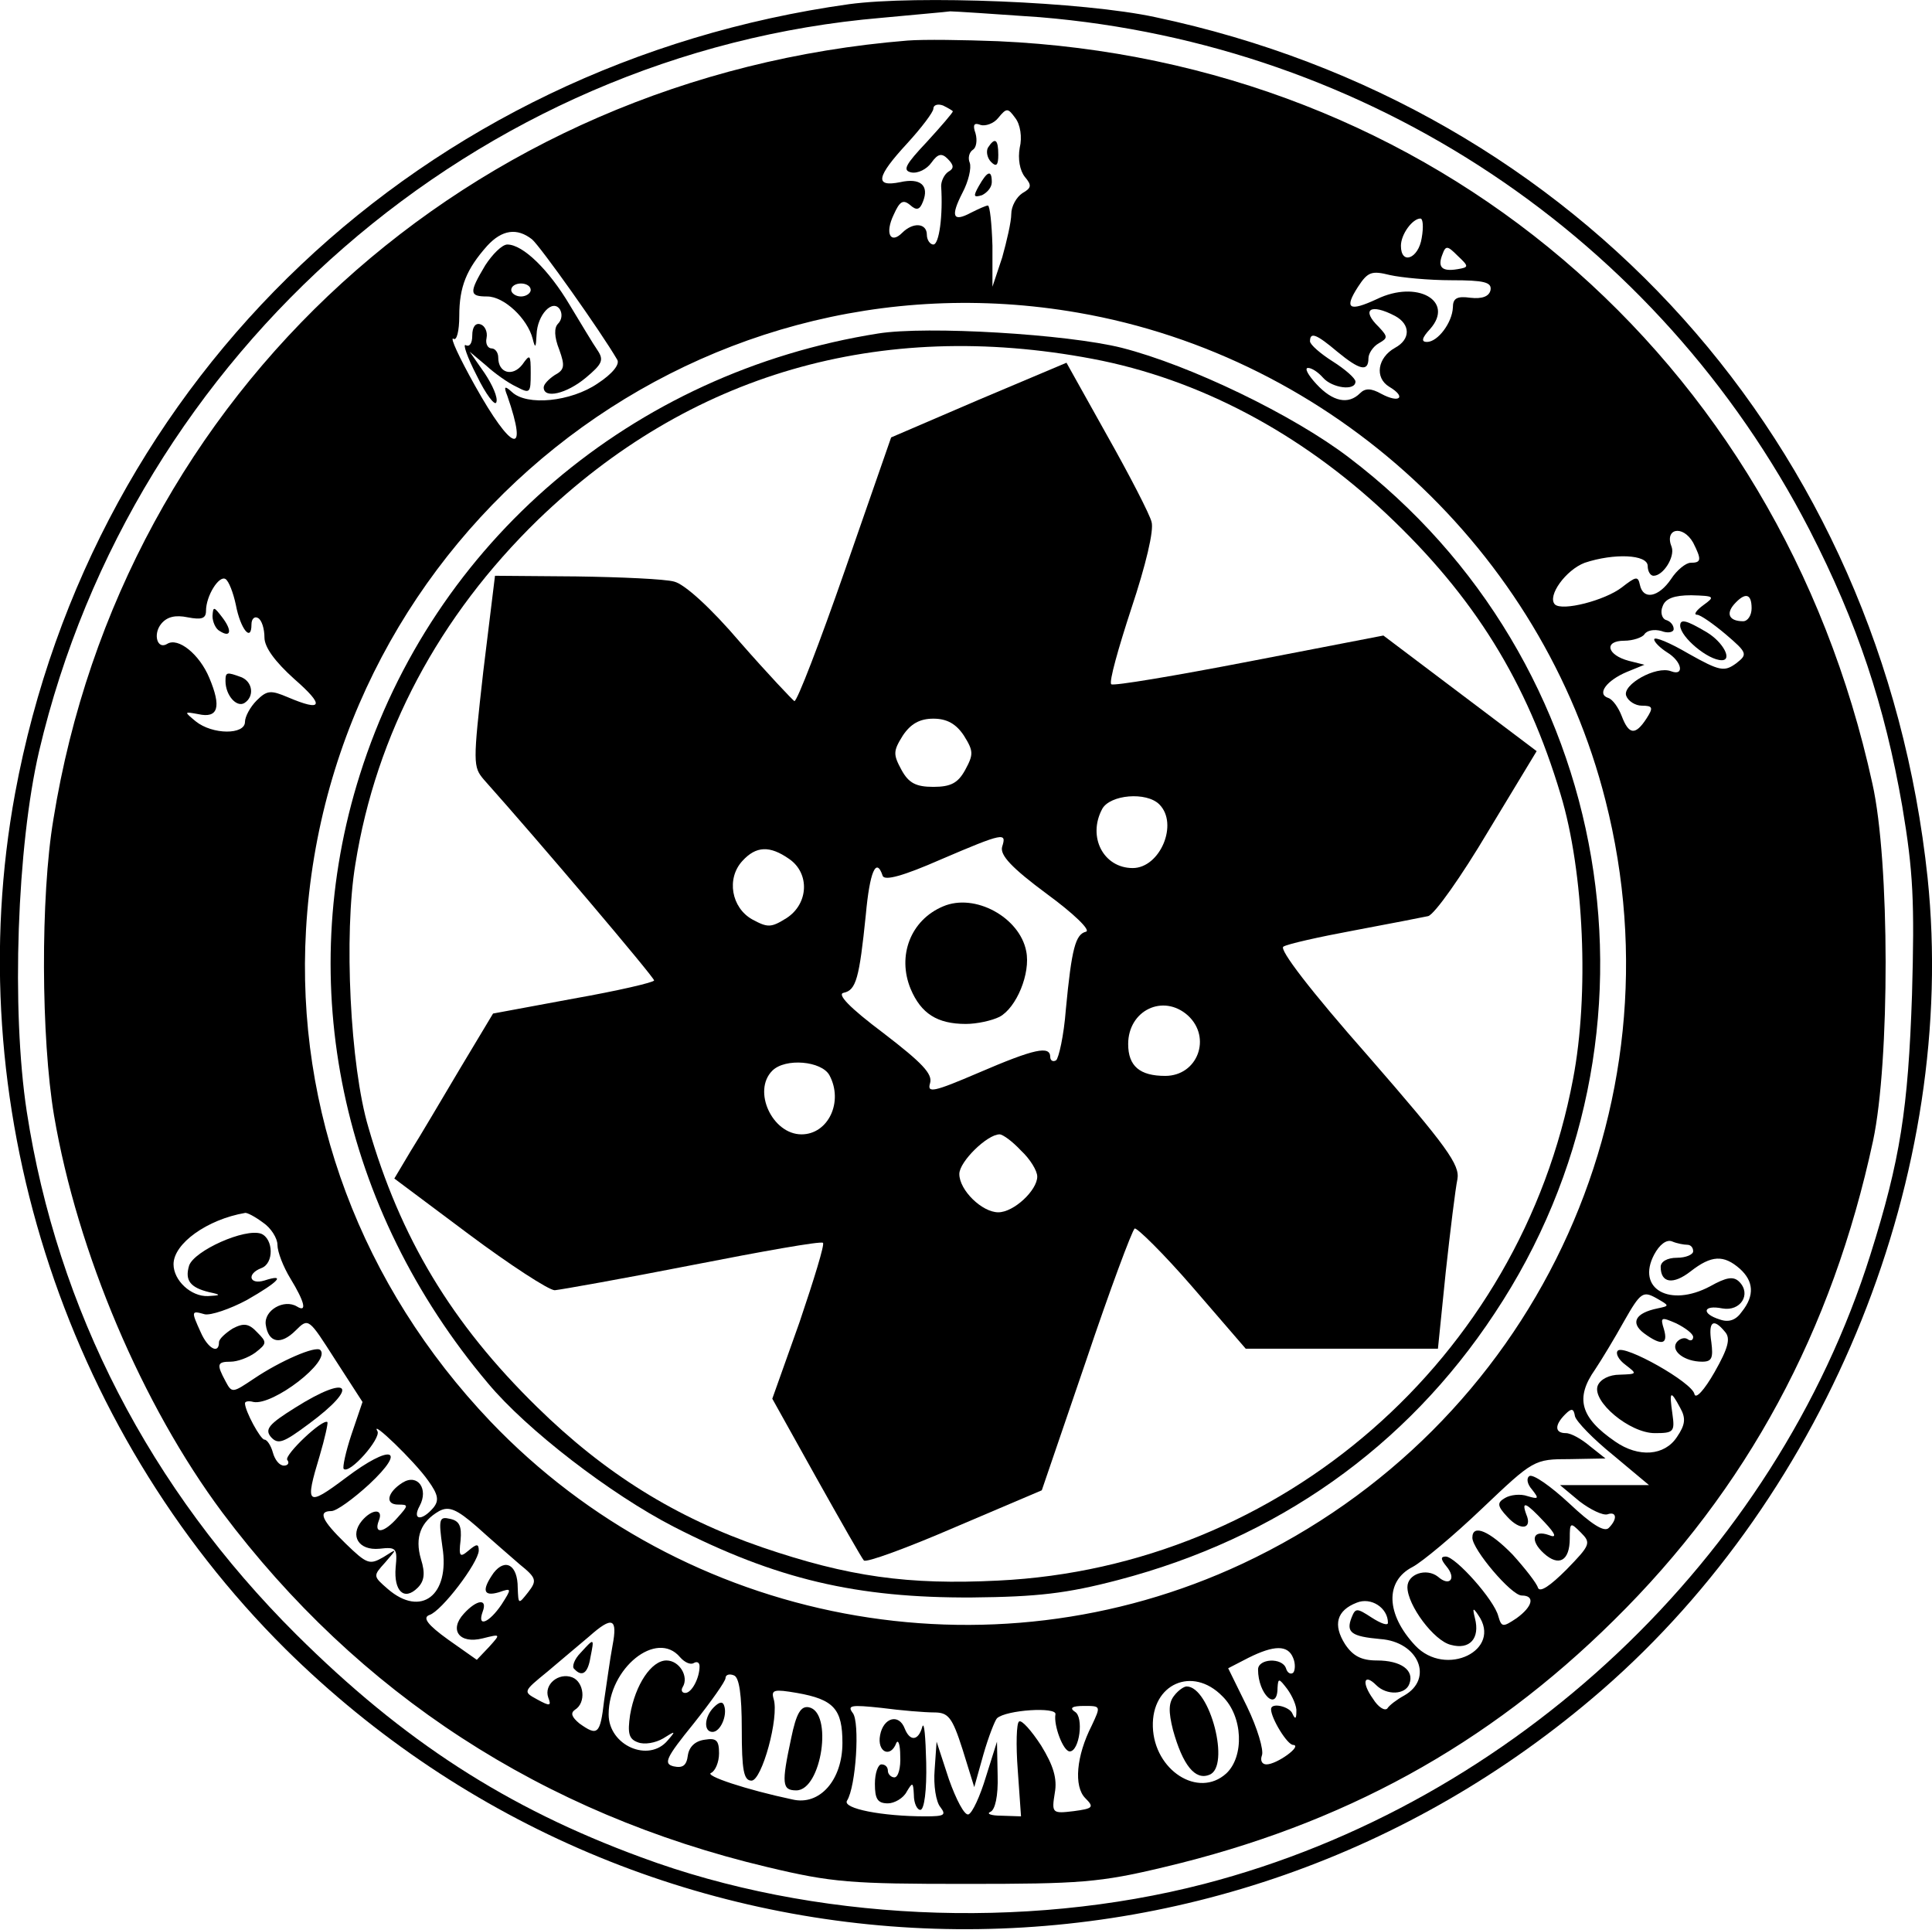
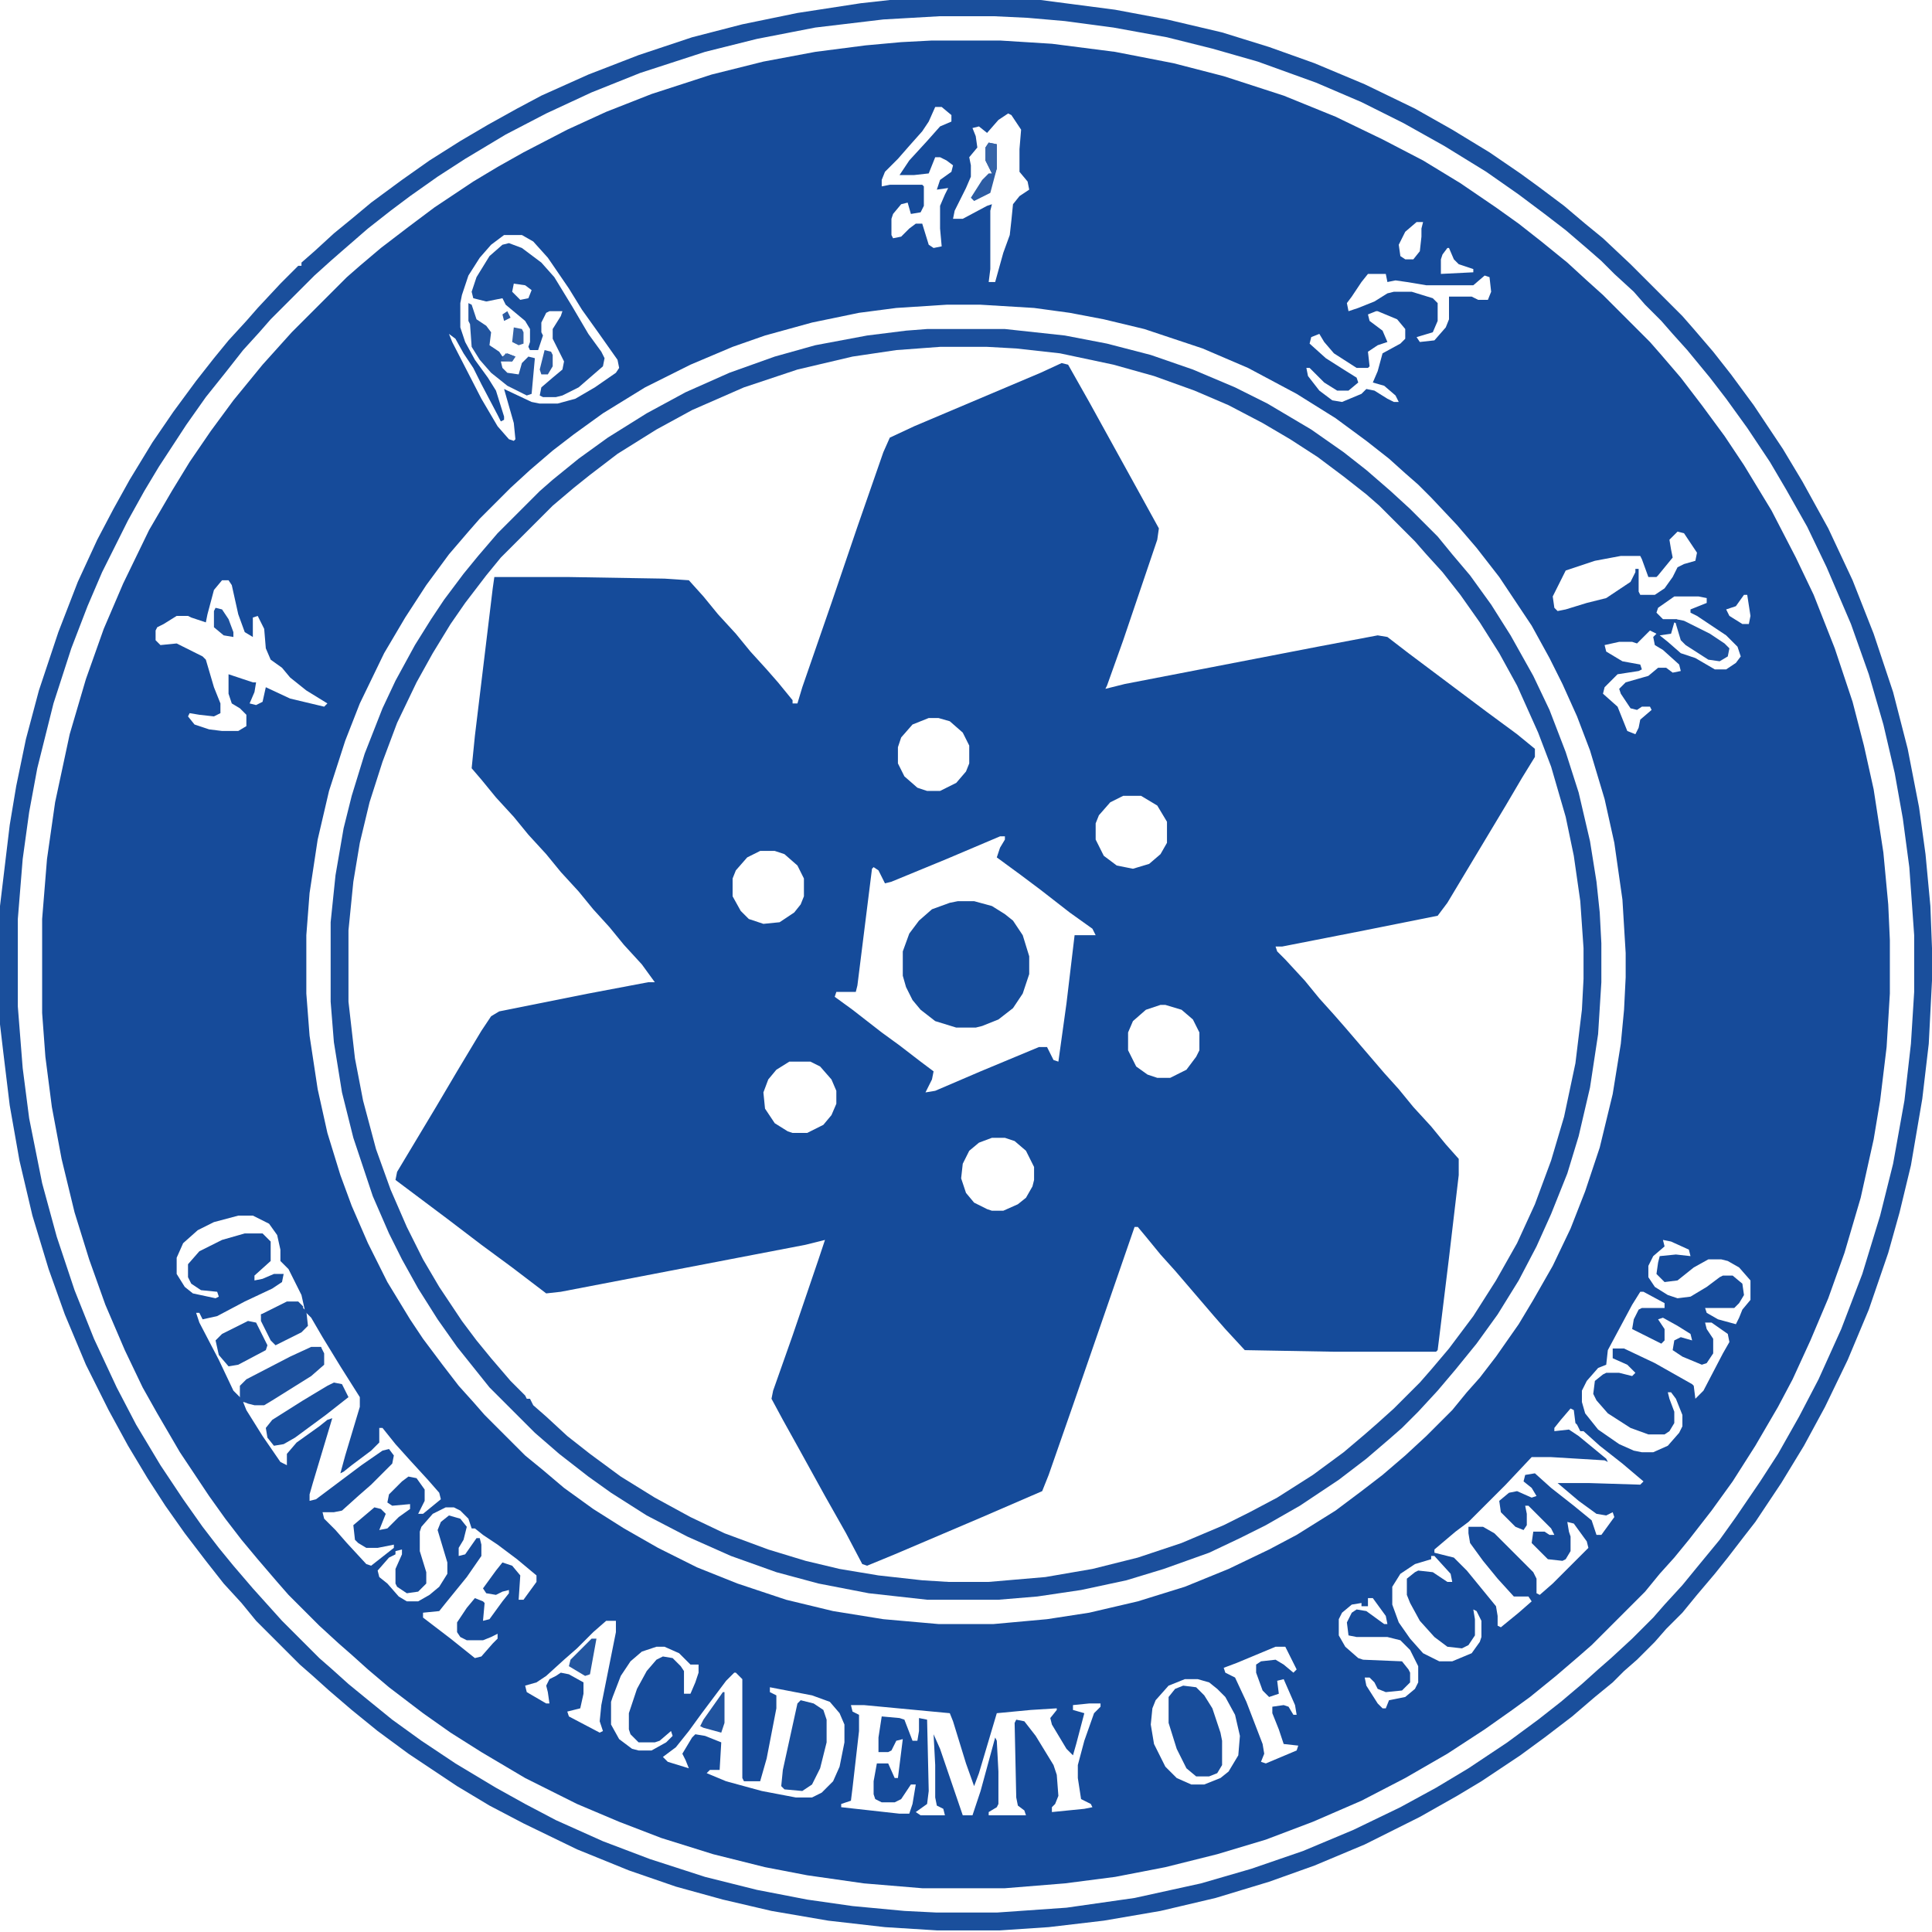
- <svg xmlns="http://www.w3.org/2000/svg" version="1.0" width="297.5pt" height="297.025pt" viewBox="0 0 297.5 297.025" preserveAspectRatio="xMidYMid meet">
-   <g transform="translate(-0.278193,297.6459) scale(0.1,-0.1)" fill="#000000" stroke="none">
-     <path d="M1310 2970 c-657 -92 -1165 -573 -1284 -1215 -87 -472 72 -975 416 -1317 556 -550 1435 -578 2027 -64 351 305 549 798 502 1251 -71 668 -537 1187 -1189 1325 -111 24 -368 34 -472 20z m294 -20 c507 -42 952 -338 1185 -789 74 -144 116 -271 143 -426 17 -101 19 -147 15 -290 -6 -176 -18 -254 -64 -400 -147 -467 -548 -845 -1026 -969 -278 -72 -603 -57 -867 41 -207 76 -366 179 -531 343 -225 224 -368 500 -415 805 -24 157 -15 409 19 555 145 616 675 1076 1297 1129 52 5 100 9 106 10 6 0 68 -4 138 -9z" />
-     <path d="M1400 2914 c-675 -55 -1209 -541 -1315 -1199 -20 -119 -19 -337 1 -456 36 -211 136 -446 259 -611 210 -280 494 -464 839 -546 100 -24 130 -26 306 -26 176 0 206 2 306 26 274 65 497 187 692 380 205 202 336 445 399 738 26 122 26 430 -1 550 -144 659 -679 1113 -1346 1143 -52 2 -115 3 -140 1z m70 -109 c0 -2 -18 -23 -40 -47 -33 -35 -38 -44 -24 -47 10 -2 24 5 31 15 10 14 16 15 25 6 10 -10 10 -15 1 -20 -6 -4 -11 -14 -11 -22 3 -45 -3 -90 -12 -90 -5 0 -10 7 -10 15 0 18 -21 20 -38 3 -18 -18 -27 -1 -13 28 9 20 14 24 25 15 10 -9 15 -8 20 5 10 25 -4 37 -35 30 -40 -8 -37 8 11 60 22 24 40 48 40 53 0 6 7 8 15 5 8 -4 15 -8 15 -9z m103 -56 c-3 -17 0 -35 8 -45 11 -13 10 -17 -4 -25 -9 -6 -17 -20 -17 -32 0 -12 -7 -42 -14 -67 l-15 -45 0 63 c-1 34 -4 62 -7 62 -3 0 -14 -5 -26 -11 -28 -15 -32 -6 -13 31 9 17 14 38 11 46 -3 7 -1 16 5 20 5 3 7 14 4 25 -5 14 -2 17 8 13 7 -2 20 2 27 11 13 16 15 15 26 0 8 -10 11 -30 7 -46z m619 -139 c-5 -32 -32 -42 -32 -12 0 18 18 42 30 42 4 0 5 -13 2 -30z m-1370 -2 c13 -11 106 -142 131 -185 5 -7 -7 -22 -30 -37 -41 -28 -109 -35 -132 -13 -11 10 -13 9 -7 -6 33 -95 7 -86 -50 16 -24 43 -39 75 -33 72 5 -4 9 12 9 35 0 45 11 72 43 108 23 25 46 28 69 10z m1425 -46 c-24 -4 -31 3 -23 23 5 14 8 13 23 -2 18 -17 18 -18 0 -21z m-9 -17 c50 0 62 -3 60 -15 -2 -10 -13 -14 -31 -12 -21 3 -27 -1 -27 -15 -1 -23 -23 -53 -40 -53 -9 0 -8 6 5 20 38 43 -20 76 -82 46 -43 -20 -51 -15 -29 19 15 23 21 25 49 18 18 -4 60 -8 95 -8z m-575 -50 c392 -68 715 -367 812 -751 121 -475 -113 -966 -559 -1175 -391 -183 -859 -94 -1158 219 -199 209 -300 479 -284 757 35 609 592 1054 1189 950z m488 -5 c24 -13 24 -36 0 -49 -27 -15 -32 -46 -9 -60 27 -16 16 -26 -12 -11 -16 9 -25 9 -33 1 -18 -18 -42 -13 -67 14 -13 14 -19 25 -13 25 6 0 16 -7 23 -15 14 -16 50 -21 50 -6 0 5 -16 19 -35 31 -19 12 -35 26 -35 31 0 15 10 11 42 -16 34 -28 48 -32 48 -10 0 7 7 18 16 23 14 8 14 10 0 25 -28 27 -13 37 25 17z m459 -349 c13 -26 13 -31 -4 -31 -7 0 -21 -11 -30 -25 -19 -28 -43 -33 -48 -9 -3 14 -6 13 -28 -4 -26 -20 -92 -37 -103 -26 -12 13 17 53 46 64 45 15 97 13 97 -5 0 -8 4 -15 9 -15 15 0 33 29 28 44 -12 29 17 35 33 7z m-2244 -96 c7 -37 24 -58 24 -30 0 9 5 13 10 10 6 -3 10 -17 10 -30 0 -15 16 -37 46 -64 47 -41 44 -51 -10 -28 -26 11 -32 11 -48 -5 -10 -10 -18 -25 -18 -33 0 -20 -50 -20 -76 1 -18 15 -18 15 4 11 31 -7 36 11 17 56 -15 36 -48 63 -65 52 -15 -9 -22 15 -9 31 9 11 22 14 41 10 21 -4 28 -2 28 10 0 23 20 55 30 49 5 -3 12 -21 16 -40z m2260 0 c-11 -8 -16 -15 -10 -15 5 0 25 -14 44 -30 34 -29 34 -31 16 -45 -18 -13 -25 -12 -73 15 -29 17 -53 27 -53 22 0 -4 9 -13 20 -20 23 -14 27 -37 6 -29 -23 9 -76 -21 -69 -38 3 -8 14 -15 24 -15 17 0 18 -3 7 -20 -17 -26 -27 -25 -38 4 -5 13 -14 26 -21 28 -18 6 -2 27 29 40 l27 11 -24 6 c-34 9 -39 31 -7 31 13 0 28 5 31 10 4 6 15 8 26 5 10 -4 19 -2 19 3 0 6 -5 12 -12 14 -6 2 -9 12 -5 21 4 12 18 17 44 17 36 -1 37 -2 19 -15z m74 -5 c0 -11 -6 -20 -13 -20 -21 0 -27 11 -14 26 17 19 27 17 27 -6z m-2292 -946 c12 -8 22 -24 22 -34 0 -11 9 -34 20 -52 22 -36 26 -53 10 -43 -20 12 -51 -6 -48 -28 4 -28 23 -32 46 -9 20 20 20 19 61 -45 l42 -65 -17 -50 c-9 -27 -14 -51 -12 -53 9 -9 58 47 52 58 -12 20 57 -46 78 -76 16 -22 17 -31 8 -42 -18 -21 -33 -19 -21 3 14 26 -3 50 -26 36 -24 -15 -28 -34 -7 -34 16 0 16 -1 -1 -20 -21 -24 -37 -26 -29 -5 8 19 -10 19 -26 0 -19 -23 -5 -46 27 -43 26 3 28 1 25 -29 -3 -36 13 -52 34 -31 10 10 12 22 5 44 -10 34 0 58 28 74 15 8 27 3 58 -24 21 -19 51 -45 66 -58 26 -21 27 -25 13 -43 -15 -19 -15 -19 -16 7 0 35 -19 46 -37 23 -19 -27 -16 -37 8 -30 20 7 20 6 4 -19 -19 -28 -38 -36 -29 -11 8 21 -9 19 -29 -3 -23 -25 -7 -47 29 -38 28 7 28 7 10 -13 l-19 -20 -44 31 c-32 23 -40 34 -29 38 19 6 75 80 76 99 0 11 -3 11 -16 0 -13 -11 -15 -9 -12 16 2 22 -2 30 -16 33 -17 4 -18 0 -12 -43 12 -75 -33 -109 -84 -65 -23 20 -23 20 -4 41 19 22 19 22 -3 8 -21 -12 -25 -11 -58 21 -37 36 -43 50 -22 50 8 0 34 19 58 41 60 56 34 63 -36 10 -60 -45 -63 -42 -40 34 8 27 13 50 12 52 -7 6 -66 -50 -62 -58 4 -5 1 -9 -5 -9 -7 0 -14 9 -17 20 -3 11 -9 20 -13 20 -6 0 -30 44 -30 56 0 3 6 4 13 2 30 -6 120 63 103 80 -7 7 -62 -17 -102 -44 -33 -22 -34 -23 -44 -4 -14 26 -13 30 8 30 10 0 27 6 38 14 18 14 18 16 3 31 -13 14 -21 15 -38 6 -11 -7 -21 -16 -21 -21 0 -19 -17 -10 -28 15 -15 33 -15 34 6 28 9 -2 39 8 65 22 49 28 61 41 27 30 -23 -7 -28 10 -5 19 20 7 19 45 0 53 -25 9 -103 -26 -111 -49 -7 -23 2 -34 31 -41 19 -4 18 -5 -2 -6 -26 -1 -53 24 -53 49 0 32 52 69 110 79 3 1 16 -6 28 -15z m2193 -34 c5 0 9 -4 9 -10 0 -5 -11 -10 -25 -10 -15 0 -25 -6 -25 -14 0 -25 19 -28 46 -7 32 25 51 26 76 4 21 -19 23 -41 3 -66 -9 -13 -20 -17 -34 -12 -29 9 -26 23 4 17 28 -5 45 22 26 41 -9 9 -20 7 -45 -7 -62 -33 -114 -4 -86 49 8 15 19 24 28 20 7 -3 18 -5 23 -5z m-46 -98 c-34 -7 -42 -22 -21 -38 27 -20 38 -18 31 6 -6 19 -4 19 19 9 14 -7 26 -16 26 -21 0 -5 -4 -7 -9 -3 -5 3 -13 0 -17 -6 -8 -13 13 -29 40 -29 15 0 17 6 14 30 -5 32 3 38 21 16 9 -10 5 -25 -16 -62 -16 -28 -29 -42 -31 -34 -3 18 -108 77 -118 67 -4 -4 1 -14 12 -22 18 -14 18 -14 -9 -15 -16 0 -30 -7 -34 -17 -9 -24 49 -73 88 -73 29 0 31 2 27 30 -5 35 -3 37 12 9 9 -16 8 -26 -5 -45 -19 -29 -59 -32 -95 -7 -54 37 -62 67 -31 111 10 15 30 48 45 75 25 44 29 46 49 35 21 -12 21 -12 2 -16z m-68 -226 l55 -46 -68 0 -69 0 30 -25 c17 -13 36 -22 43 -20 14 5 16 -7 2 -21 -7 -7 -27 6 -61 38 -28 26 -55 45 -61 42 -5 -3 -4 -12 4 -21 11 -14 10 -15 -7 -10 -11 4 -27 2 -35 -3 -12 -7 -12 -12 4 -29 20 -22 39 -19 29 4 -8 22 0 18 28 -12 18 -19 19 -25 7 -20 -25 9 -30 -8 -8 -28 23 -21 40 -12 40 23 0 25 1 25 17 9 16 -16 15 -19 -22 -57 -25 -25 -41 -36 -44 -28 -2 7 -20 30 -39 51 -35 36 -62 48 -62 26 0 -18 60 -89 76 -89 21 0 17 -17 -8 -35 -21 -14 -23 -14 -28 3 -6 25 -66 92 -81 92 -8 0 -8 -4 1 -15 16 -19 5 -32 -13 -16 -18 14 -47 4 -47 -16 0 -28 41 -83 67 -89 29 -8 45 10 37 41 -4 16 -3 17 5 5 38 -54 -50 -97 -97 -47 -45 48 -47 99 -4 121 15 8 63 48 107 90 79 75 80 76 135 76 l55 1 -24 19 c-13 11 -29 20 -37 20 -17 0 -18 12 -1 29 10 10 13 9 15 -3 2 -8 28 -35 59 -60z m-347 -258 c0 -5 -11 -1 -25 8 -23 15 -25 15 -31 0 -9 -23 0 -29 44 -33 59 -4 83 -61 37 -87 -11 -6 -23 -15 -26 -20 -4 -4 -14 2 -22 15 -18 25 -14 40 5 21 16 -16 45 -15 51 2 8 21 -13 36 -50 36 -24 0 -37 7 -49 25 -19 30 -13 52 18 64 22 9 48 -8 48 -31z m-1194 -35 c-4 -21 -9 -59 -13 -85 -6 -52 -10 -55 -38 -35 -12 10 -14 16 -7 21 18 11 14 43 -4 50 -21 8 -44 -11 -37 -31 5 -13 3 -14 -17 -3 -22 12 -22 12 16 43 21 18 50 42 64 54 36 32 44 28 36 -14z m104 -18 c7 -8 16 -12 21 -9 5 3 9 1 9 -5 0 -18 -12 -41 -22 -41 -5 0 -7 4 -4 9 10 16 -5 41 -25 41 -23 0 -48 -37 -56 -84 -4 -28 -2 -37 12 -42 10 -4 27 -1 39 6 19 12 20 12 7 -3 -29 -35 -91 -8 -91 40 0 71 74 131 110 88z m944 -1 c4 -9 3 -20 0 -23 -4 -3 -9 0 -11 7 -6 17 -43 15 -43 -2 0 -38 30 -66 30 -28 1 15 2 15 15 -2 8 -11 15 -27 14 -35 0 -11 -2 -12 -6 -3 -4 11 -33 18 -33 7 0 -14 25 -55 34 -55 15 -1 -25 -30 -41 -30 -7 0 -10 6 -7 14 3 8 -7 42 -23 75 l-29 59 31 16 c40 20 61 20 69 0z m-849 -110 c0 -63 3 -79 15 -79 16 0 43 98 34 126 -4 14 1 15 36 9 57 -10 70 -25 70 -77 0 -57 -35 -97 -77 -87 -71 15 -137 37 -125 41 6 3 12 16 12 30 0 20 -4 24 -22 21 -15 -2 -24 -11 -26 -24 -2 -16 -8 -20 -22 -17 -16 4 -12 13 31 66 27 34 49 65 49 70 0 5 6 7 13 4 8 -3 12 -29 12 -83z m740 51 c32 -31 34 -93 6 -119 -43 -39 -111 5 -113 72 -2 66 61 94 107 47z m-444 -25 c22 0 28 -7 44 -57 l18 -58 14 50 c8 28 18 53 21 56 14 13 93 18 90 6 -3 -17 12 -57 22 -57 15 0 22 53 8 61 -9 6 -4 9 14 9 26 0 26 0 12 -30 -24 -47 -28 -94 -10 -112 14 -14 12 -16 -18 -20 -33 -4 -34 -3 -29 28 4 22 -2 42 -21 73 -15 23 -30 40 -34 37 -4 -2 -5 -36 -2 -75 l5 -71 -30 1 c-16 0 -24 3 -17 6 7 3 12 24 11 56 l-1 52 -17 -54 c-9 -30 -21 -56 -27 -58 -6 -2 -19 23 -30 54 l-19 58 -3 -43 c-2 -24 2 -50 9 -58 9 -12 6 -14 -23 -14 -67 0 -128 12 -121 24 14 22 20 121 9 135 -9 12 -3 13 44 8 30 -4 67 -7 81 -7z" />
-     <path d="M1524 2749 c-3 -6 -1 -16 5 -22 8 -8 11 -5 11 11 0 24 -5 28 -16 11z" />
-     <path d="M1510 2690 c-9 -16 -8 -18 5 -14 8 4 15 12 15 20 0 20 -7 17 -20 -6z" />
-     <path d="M750 2568 c-25 -42 -25 -48 3 -48 26 0 62 -34 70 -65 4 -16 5 -14 6 6 1 31 25 56 36 39 4 -7 3 -16 -3 -22 -6 -6 -6 -20 2 -40 9 -25 8 -31 -7 -39 -9 -6 -17 -14 -17 -19 0 -18 35 -10 65 15 25 21 28 27 18 42 -7 10 -26 42 -43 70 -32 54 -72 93 -96 93 -8 0 -23 -15 -34 -32z m70 -38 c0 -5 -7 -10 -15 -10 -8 0 -15 5 -15 10 0 6 7 10 15 10 8 0 15 -4 15 -10z" />
-     <path d="M730 2460 c0 -12 -4 -18 -10 -15 -5 3 2 -18 17 -47 14 -29 28 -47 30 -41 3 7 -6 27 -18 45 l-23 33 25 -21 c13 -12 34 -27 47 -33 21 -11 22 -10 22 21 0 29 -1 30 -13 13 -15 -19 -37 -13 -37 11 0 8 -5 14 -10 14 -6 0 -10 7 -8 16 2 10 -3 19 -9 21 -8 3 -13 -4 -13 -17z" />
-     <path d="M1355 2463 c-379 -60 -685 -321 -798 -679 -102 -322 -29 -669 197 -937 60 -72 189 -171 286 -221 158 -81 282 -110 460 -109 100 1 145 6 225 27 244 64 443 204 579 410 285 428 187 1006 -224 1318 -85 65 -244 142 -350 169 -84 21 -300 34 -375 22z m330 -39 c164 -31 320 -114 452 -238 136 -128 217 -259 269 -433 36 -119 44 -308 19 -438 -81 -430 -449 -751 -885 -772 -139 -7 -231 6 -363 51 -134 46 -243 114 -347 216 -132 129 -211 261 -260 431 -28 94 -38 297 -20 405 32 201 129 382 281 530 233 225 526 310 854 248z" />
-     <path d="M1510 2361 l-135 -58 -71 -204 c-39 -112 -74 -203 -78 -202 -3 2 -41 42 -83 90 -46 54 -86 90 -102 94 -14 4 -82 7 -151 8 l-125 1 -18 -147 c-16 -142 -16 -147 1 -167 84 -94 262 -304 262 -309 0 -3 -56 -16 -124 -28 l-124 -23 -51 -85 c-28 -47 -62 -105 -76 -127 l-25 -42 115 -86 c63 -47 123 -86 132 -86 10 1 106 18 213 39 107 21 197 37 200 34 3 -2 -14 -57 -36 -122 l-42 -118 68 -122 c37 -66 70 -124 73 -127 3 -4 66 19 140 51 l134 57 68 199 c37 110 71 201 75 204 3 2 44 -38 89 -90 l82 -95 148 0 148 0 12 118 c7 64 15 129 18 143 4 22 -16 50 -137 189 -90 102 -138 165 -131 169 6 4 55 15 109 25 53 10 105 20 114 22 10 3 51 61 92 130 l75 124 -118 89 -118 89 -207 -40 c-114 -22 -209 -38 -212 -35 -4 3 11 56 31 117 22 66 35 120 31 133 -3 12 -34 72 -69 134 l-62 111 -135 -57z m-23 -517 c15 -24 15 -29 2 -53 -11 -20 -22 -26 -49 -26 -27 0 -38 6 -49 26 -13 24 -13 29 2 53 12 18 26 26 47 26 21 0 35 -8 47 -26z m301 -106 c30 -30 1 -98 -41 -98 -45 0 -70 48 -47 91 12 22 68 27 88 7z m-242 -65 c-4 -13 15 -33 69 -73 41 -30 68 -56 60 -58 -16 -4 -22 -25 -31 -120 -3 -40 -11 -75 -15 -78 -5 -3 -9 0 -9 5 0 18 -24 13 -110 -24 -70 -30 -80 -32 -75 -16 4 14 -12 31 -72 77 -52 39 -72 60 -61 62 19 4 24 22 34 120 6 66 16 90 26 60 3 -8 32 0 89 25 98 42 102 42 95 20z m-328 -19 c32 -22 30 -69 -4 -91 -24 -15 -29 -15 -53 -2 -32 18 -40 63 -15 90 21 23 42 24 72 3z m614 -241 c37 -34 15 -93 -35 -93 -39 0 -57 15 -57 49 0 52 54 78 92 44z m-552 -92 c22 -41 -2 -91 -43 -91 -45 0 -76 67 -45 98 20 20 76 15 88 -7z m295 -116 c14 -13 25 -31 25 -40 0 -21 -36 -55 -60 -55 -25 0 -60 34 -60 59 0 19 43 61 62 61 5 0 20 -11 33 -25z" />
-     <path d="M1455 1581 c-50 -21 -71 -76 -50 -127 16 -38 41 -54 85 -54 17 0 40 5 52 11 26 14 48 67 41 101 -10 52 -79 90 -128 69z" />
-     <path d="M330 2028 c0 -9 5 -20 11 -23 17 -11 20 0 4 21 -13 17 -14 17 -15 2z" />
-     <path d="M350 1928 c0 -22 17 -41 29 -34 16 10 13 33 -5 40 -22 8 -24 8 -24 -6z" />
-     <path d="M2590 2013 c1 -18 43 -53 64 -53 17 0 2 28 -23 43 -32 19 -41 21 -41 10z" />
-     <path d="M457 809 c-40 -25 -47 -33 -37 -45 11 -12 19 -9 58 20 80 59 63 78 -21 25z" />
-     <path d="M897 432 c-10 -10 -14 -22 -10 -25 12 -13 21 -7 25 18 6 30 6 30 -15 7z" />
-     <path d="M1102 348 c-15 -15 -16 -38 -2 -38 12 0 23 25 18 40 -2 7 -7 7 -16 -2z" />
-     <path d="M1221 300 c-15 -70 -14 -80 8 -80 39 0 57 121 19 128 -12 2 -19 -9 -27 -48z" />
-     <path d="M1811 366 c-9 -11 -9 -25 -2 -53 15 -54 34 -78 56 -69 33 12 1 136 -35 136 -4 0 -13 -6 -19 -14z" />
-     <path d="M1358 305 c-5 -26 16 -36 25 -12 3 6 6 -3 6 -20 1 -18 -3 -33 -9 -33 -5 0 -10 5 -10 10 0 6 -4 10 -10 10 -5 0 -10 -13 -10 -30 0 -23 4 -30 20 -30 10 0 24 8 29 18 9 15 10 15 11 -5 0 -13 5 -23 10 -23 6 0 10 30 9 73 -1 39 -3 64 -6 55 -6 -22 -19 -23 -27 -3 -9 24 -33 17 -38 -10z" />
-   </g>
+ <svg xmlns="http://www.w3.org/2000/svg" version="1.1" viewBox="0 0 1192 1192" width="298" height="298">
+   <path transform="translate(575,25)" d="m0 0h42l32 2 39 5 36 7 31 8 37 12 32 13 29 14 25 13 23 14 22 15 14 10 14 11 16 13 12 11 10 9 29 29 7 8 12 14 13 17 14 19 12 18 17 28 15 29 11 23 13 33 11 33 7 27 6 27 6 39 3 32 1 22v33l-2 33-4 33-4 24-8 36-10 34-10 28-11 26-11 24-9 17-14 24-14 22-13 18-14 18-9 11-9 10-9 11-33 33-8 7-14 12-16 13-11 8-17 12-23 15-26 15-27 14-30 13-29 11-30 9-32 8-31 6-31 4-37 3h-51l-36-3-35-5-26-5-32-8-32-10-26-10-26-11-32-16-27-16-19-12-17-12-21-16-13-11-10-9-8-7-12-11-19-19-7-8-12-14-10-12-10-13-10-14-18-27-14-24-9-16-11-23-12-28-10-28-9-29-8-33-6-32-4-31-2-27v-58l3-37 5-35 9-42 10-34 11-31 12-28 16-33 14-24 11-18 13-19 14-19 18-22 18-20 34-34 8-7 13-11 17-13 16-12 24-16 15-9 16-9 27-14 24-11 28-11 37-12 32-8 32-6 31-4 22-2zm2 41-4 9-4 6-8 9-7 8-8 8-2 5v4l5-1h20l1 1v12l-2 4-6 1-2-7-4 1-5 6-1 3v10l1 2 5-1 5-5 4-3h4l4 13 3 2 5-1-1-11v-14l3-7 2-4-7 1 2-6 7-5 1-4-4-3-4-2h-3l-4 10-9 1h-9l6-9 11-12 8-9 7-3v-4l-6-5zm45 4-6 4-7 8-5-4-4 1 2 5 1 7-5 6 1 5v7l-3 7-7 14-1 5h6l15-8 3-1-1 4v36l-1 8h4l5-18 4-11 1-9 1-10 4-5 6-4-1-5-5-6v-14l1-12-6-9zm252 67-7 6-4 8 1 7 3 2h5l4-5 1-9v-5l1-4zm-563 8-8 6-7 8-7 11-4 12-1 5v15l3 9 6 11 8 11 5 8 5 16v2l-2 1-2-4-10-19-5-10-6-9-5-9-4-3 2 5 18 35 10 17 7 8 3 1 1-1-1-10-6-21 17 8 5 1h11l11-3 12-7 13-9 2-3-1-5-12-17-10-14-8-13-13-19-9-10-7-4zm582 8-3 4-1 3v9l20-1v-2l-9-3-3-3-3-7zm-49 16-4 5-6 9-3 4 1 5 6-2 10-4 8-5 4-1h11l13 4 3 3v11l-3 7-10 3 2 3 9-1 7-8 2-5v-14h14l4 2h6l2-5-1-9-3-1-7 6h-29l-12-2-7-1-5 1-1-5zm-260 19-31 2-23 3-29 6-29 8-20 7-26 11-28 14-26 16-18 13-13 10-14 12-12 11-19 19-7 8-12 14-14 19-13 20-13 22-15 31-9 23-10 31-7 30-5 33-2 26v36l2 26 5 33 6 27 8 26 7 19 10 23 12 24 14 23 8 12 12 16 10 13 9 10 7 8 25 25 11 9 13 11 18 13 19 12 21 12 24 12 25 10 30 10 29 7 31 5 34 3h34l33-3 26-4 30-7 29-9 27-11 25-12 17-9 24-15 16-12 13-10 14-12 13-12 16-16 9-11 8-9 10-13 14-20 9-15 12-21 11-23 9-23 9-27 8-33 5-31 2-21 1-20v-15l-2-33-5-35-6-27-9-30-8-21-9-20-8-16-11-20-20-30-14-18-12-14-16-17-8-8-8-7-10-9-14-11-19-14-24-15-30-16-28-12-36-12-25-6-21-4-22-3-33-2zm265 4-5 2 1 4 8 6 3 7-6 2-6 4 1 9-1 1h-7l-14-9-6-7-3-5-5 2-1 4 10 9 11 7 8 5 1 3-6 5h-7l-8-5-9-9h-2l1 5 7 9 8 6 6 1 12-5 3-3 5 1 8 5 4 2h3l-2-4-7-6-7-2 3-7 3-11 11-6 3-3v-6l-5-6-12-5zm186 136-5 5 1 6 1 5-9 11-1 1h-5l-4-11-1-2h-12l-16 3-18 6-8 16 1 7 2 2 5-1 13-4 12-3 15-10 3-6v-2h2v14l1 2h9l6-4 5-7 3-6 4-2 7-2 1-5-8-12zm-898 30-5 6-4 15-1 5-9-3-2-1h-7l-8 5-4 2-1 2v6l3 3 10-1 16 8 2 2 5 17 4 10v6l-4 2-9-1-6-1-1 2 4 5 9 3 8 1h10l5-3v-7l-4-4-5-3-2-6v-12l15 5h2l-1 6-3 7 4 1 4-2 2-9 15 7 21 5 2-2-13-8-10-8-5-6-7-5-3-7-1-12-4-8-3 1v12l-5-3-4-11-4-18-2-3zm939 9-5 7-6 2 2 4 8 5h4l1-5-2-13zm-43 1-10 7-1 3 4 4h8l16 7 10 6 6 5-1 5-4 2-7-1-14-9-2-2-3-10-2-1-2 7-7 1 5 4 8 7 9 3 12 7h7l6-4 3-4-2-6-7-7-18-12-4-2v-2l10-4v-3l-5-1zm-15 21-8 8-3-1h-8l-9 2 1 4 10 6 11 2 1 3-2 1-13 2-8 8-1 4 9 8 6 15 5 2 2-4 1-5 7-6-1-2h-5l-3 2-4-1-6-9-1-3 4-4 14-4 6-5h5l4 3 5-1-1-4-10-9-5-3-1-5 2-2zm-871 361-15 4-10 5-9 8-4 9v10l5 8 5 4 14 3 2-1-1-3-10-1-6-4-2-4v-8l7-8 14-7 14-4h11l5 5v12l-10 9v3l5-1 7-3h6l-1 5-6 4-17 8-17 9-9 2-2-4h-2l2 6 12 23 9 19 5 5v-8l3-3 27-14 13-6 6-1 1 4v7l-7 6-24 15-5 3h-6l-4-1h-3l2 5 10 16 11 16 4 2v-7l6-7 14-10 5-4 3-1-12 40-2 7v4l4-1 28-21 13-9 4-1 3 4-1 5-13 13-8 7-10 9-5 1h-7l1 4 7 7 7 8 12 13 3 1 14-11v-2l-10 2h-7l-5-3-2-2-1-9 13-11 4 1 3 3-4 10 5-1 7-7 7-5v-3l-11 1-3-2 1-5 8-8 4-3 5 1 5 7v7l-4 8h3l11-9-1-4-7-8-11-12-9-10-8-10h-2v9l-5 5-12 9-5 4-2 1 3-11 9-30v-6l-12-19-11-18-7-12-4-4 1 9-3 3-16 8-3-4-5-10-1-4 6-2 10-5h7l4 4-2-9-8-16-5-5v-7l-2-9-5-7-10-5zm879 15 1 4-7 6-3 6v7l4 6 8 5 6 2 8-1 10-6 8-6 2-1h6l6 5 1 7-3 5-3 3h-18l1 3 7 4 11 3 2-4 2-5 5-6v-12l-7-8-7-4-4-1h-8l-9 5-10 8-8 1-5-5 1-7 1-4 10-1 9 1-1-4-11-5zm-14 32-5 8-15 28-1 9-5 2-7 8-3 6v7l2 7 8 10 13 9 9 4 5 1h7l9-4 7-8 2-4v-7l-4-10-3-4h-2l1 4 3 8v7l-3 5-3 2h-10l-11-4-14-9-7-8-2-4 1-8 5-4 2-1h8l8 2 2-2-5-5-9-4v-6h7l19 9 23 13 1 1 1 8 5-5 12-23 4-7-1-5-10-7h-4l1 4 4 6v9l-4 6-3 1-12-5-6-4 1-6 4-2 7 2-1-4-8-5-9-5-3 1 4 6v7l-2 2-18-9 1-6 3-6 2-1h14v-3l-13-7zm-43 72-6 7-4 5v2l9-1 6 4 17 14 1 2-2-1-33-2h-12l-16 17-23 23-8 6-13 11v2l12 3 8 8 18 22 1 6v6l2 1 11-9 8-7-2-3h-9l-10-11-9-11-8-11-1-6v-4h9l7 4 24 24 2 4v9l2 1 8-7 22-22-1-4-8-11-4-1 1 6 1 3v9l-3 5-2 1-9-1-10-10 1-7h7l3 2h3l-2-4-14-14h-2l1 5v7l-2 3-5-2-9-9-1-7 6-5 5-1 9 4 3-1-3-5-5-4 1-4 6-1 10 9 14 11 11 9 3 9h3l8-11-1-3-4 2-6-1-11-8-13-11h19l32 1 2-2-13-11-14-11-10-9h-2l-2-4-1-1-1-8zm-694 61-8 4-7 8-1 3v12l4 13v7l-5 5-7 1-6-4-1-2v-9l4-9v-3l-4 1v2l-4 2-7 8 1 4 5 4 7 8 5 3h7l7-4 6-5 5-8v-7l-6-20 2-5 5-4 7 2 4 5-2 8-3 5v5l4-1 7-10h2l1 4v7l-9 13-13 16-4 5-10 1v3l17 13 15 12 4-1 7-8 3-3v-3l-4 2-5 2h-10l-4-2-2-3v-6l6-9 5-6 5 2 1 1-1 11 4-1 8-11 4-5v-2l-4 1-4 2-6-1-2-3 8-11 4-5 6 2 5 6-1 15h3l8-11v-4l-12-10-12-9-9-6-5-4h-2l-2-6-5-5-4-2zm608 30v2l-10 3-9 6-5 8v11l4 11 7 10 8 9 10 5h8l12-5 5-7 1-3v-10l-3-6-2-1 1 6v10l-4 6-4 2-9-1-8-6-9-10-6-11-2-5v-10l5-4 2-1 9 1 9 6h3l-1-5-10-11zm-39 26v5h-4v-2l-6 1-6 5-2 4v10l4 7 8 7 3 1 24 1 4 5 1 2v6l-5 5-10 1-5-2-2-4-3-3h-3l1 5 7 11 3 3h2l2-5 10-2 6-5 2-4v-10l-5-10-6-6-8-2h-19l-5-1-1-8 3-6 3-2 6 1 11 8h2l-1-5-8-11zm64 6m-534 8-8 7-10 10-8 7-11 10-6 4-7 2 1 4 12 7h2l-1-7-1-4 2-4 4-2 3-2 5 1 9 5v7l-2 9-8 2 1 3 19 10 2-1-2-6 1-10 9-45v-7zm31 16-9 3-7 6-6 9-5 13-1 3v14l5 9 8 6 4 1h8l9-5 4-4-1-3-7 6-3 1h-10l-5-5-1-3v-10l5-15 6-11 6-7 4-2 6 1 5 5 2 3v14h4l3-7 2-6v-5h-5l-7-7-9-4zm382 0-24 10-8 3 1 3 6 3 7 15 10 26 1 6-2 5 3 1 19-8 1-3-9-1-3-9-4-10v-4l7-1 3 1 3 5h2l-1-6-7-16-4 1 1 8-6 2-4-4-4-11v-5l3-2 9-1 5 3 6 5 2-2-7-14zm-56 20-10 4-8 9-2 5-1 10 2 12 7 14 7 7 9 4h8l10-4 5-4 6-10 1-12-3-13-6-11-5-5-5-4-7-2zm-278-4-5 5-15 20-8 11-8 10-8 6 3 3 13 4-2-5-2-4 6-10 2-2 6 1 10 4-1 17h-6l-2 2 12 5 22 6 21 4h10l6-3 7-7 4-9 3-15v-11l-3-7-6-7-11-4-26-5v3l4 2v8l-6 31-4 14h-10l-1-2v-61l-4-4zm219 19-10 1v3l7 2-5 19-2 7-4-4-9-15-1-4 4-5v-1l-16 1-21 2-11 37-3 8-5-14-8-26-2-5-53-5h-8l1 4 4 2v10l-4 35-1 8-6 2v2l36 4h6l2-6 2-12h-3l-6 9-4 2h-8l-4-2-1-3v-8l2-11h7l4 9h2l3-24-4 1-3 6-2 1h-6v-9l2-13 11 1 3 1 5 13h3l1-6v-8l5 1 1 44-1 8-7 5 3 2h15l-1-4-4-2-1-5v-20l-1-19 4 9 14 41h6l5-15 9-33 1 2 1 19v20l-1 2-5 3v2h23l-1-3-4-3-1-5-1-46 1-2 5 1 7 9 11 18 2 6 1 13-2 5-2 2v3l20-2 5-1-1-2-6-3-2-13v-8l4-15 6-17 4-4v-2z" fill="#164B9A" />
+   <path transform="translate(655,224)" d="m0 0 4 1 13 23 32 58 11 20-1 7-21 62-10 28-1 2 12-3 119-23 37-7 6 1 13 10 48 36 19 14 11 9v5l-8 13-10 17-36 60-6 8-45 9-51 10h-4l1 3 5 5 12 13 9 11 9 10 7 8 24 28 9 10 9 11 11 12 9 11 8 9v10l-6 51-6 49-1 8-1 1h-62l-56-1-12-13-7-8-24-28-9-10-9-11-5-6h-2l-38 110-15 43-4 10-37 16-54 23-17 7-3-1-10-19-13-23-16-29-10-18-7-13 1-5 12-34 16-47 4-12-12 3-151 29-9 1-21-16-19-14-21-16-32-24 1-5 24-40 13-22 15-25 6-9 5-3 55-11 37-7h4l-8-11-11-12-9-11-10-11-9-11-11-12-9-11-11-12-9-11-11-12-9-11-6-7 2-20 11-91 1-7h45l60 1 15 1 9 10 9 11 11 12 9 11 10 11 7 8 9 11v2h3l3-10 18-52 16-47 16-46 4-9 15-7 78-33zm-82 219-10 4-7 8-2 6v10l4 8 8 7 6 2h8l10-5 6-7 2-5v-11l-4-8-8-7-7-2zm120 48-8 4-7 8-2 5v10l5 10 8 6 10 2 10-3 7-6 4-7v-13l-6-10-10-6zm-76 25-33 14-34 14-4 1-4-8-3-2-1 1-9 72-1 4h-12l-1 3 11 8 18 14 11 8 13 10 8 6-1 5-4 8 6-1 28-12 36-15h5l4 8 3 1 5-36 5-42h13l-2-4-14-10-18-14-12-9-15-11 2-6 3-5v-2zm-148 9-8 4-7 8-2 5v11l5 9 5 5 9 3 10-1 9-6 4-5 2-5v-11l-4-8-8-7-6-2zm247 95-9 3-8 7-3 7v11l5 10 7 5 6 2h8l10-5 6-8 2-4v-11l-4-8-7-6-10-3zm-229 35-8 5-5 6-3 8 1 10 6 9 8 5 3 1h9l10-5 5-6 3-7v-8l-3-7-7-8-6-3zm125 47-8 3-6 5-4 8-1 9 3 9 5 6 8 4 3 1h7l9-4 5-4 4-7 1-4v-8l-5-10-7-6-6-2z" fill="#154B9A" />
+   <path transform="translate(549)" d="m0 0h93l46 6 32 6 34 8 29 9 28 10 31 13 31 15 23 13 23 14 19 13 11 8 16 12 13 11 11 9 17 16 32 32 7 8 12 14 11 14 14 19 18 27 12 20 16 29 15 32 13 33 12 36 9 35 7 36 4 29 3 32 1 26v20l-2 39-4 34-7 41-7 29-7 25-12 35-13 31-14 29-13 24-14 23-16 24-7 9-10 13-8 10-11 13-9 11-10 10-7 8-11 11-8 7-7 7-11 9-14 12-17 13-15 11-24 16-15 9-23 13-34 17-31 13-28 10-33 10-34 8-35 6-34 4-30 2h-39l-32-2-35-4-35-6-30-7-29-8-29-10-32-13-33-16-21-11-20-12-30-20-19-14-16-13-14-12-10-9-8-7-27-27-9-11-11-12-11-14-13-17-12-17-11-17-12-20-12-22-14-28-13-31-10-28-10-33-8-34-6-34-4-33-2-17v-73l6-50 4-24 6-29 8-30 12-36 12-31 12-26 10-19 10-18 14-23 13-19 14-19 11-14 9-11 11-12 7-8 14-15 11-11h2v-2l8-7 12-11 11-9 12-10 19-14 17-12 19-12 17-10 18-10 15-8 29-13 31-12 33-11 31-8 34-7 39-6zm31 10-35 2-42 5-36 7-32 8-40 13-30 12-28 13-25 13-25 15-17 11-17 12-12 9-14 11-15 13-8 7-10 9-27 27-7 8-10 11-11 14-12 15-12 17-17 26-9 15-10 18-16 32-9 21-10 26-11 34-10 40-5 27-4 29-3 37v54l3 38 4 31 8 40 9 33 11 33 12 30 14 30 12 23 15 25 14 21 12 17 10 13 9 11 12 14 18 20 23 23 8 7 10 9 11 9 16 13 18 13 21 14 25 15 18 10 19 10 29 13 29 11 34 11 32 8 31 6 28 4 32 3 20 1h37l43-3 42-6 41-9 31-9 32-11 31-13 29-14 22-12 20-12 24-16 19-14 14-11 13-11 10-9 8-7 13-12 13-13 7-8 11-12 9-11 14-17 10-14 15-22 11-17 13-23 12-23 14-31 13-34 11-36 8-32 7-39 4-35 2-32v-35l-3-42-4-30-5-28-7-30-9-31-11-31-15-35-12-25-13-23-10-17-14-21-13-18-10-13-14-17-9-10-7-8-10-10-7-8-12-11-8-8-8-7-14-12-13-10-16-12-20-14-26-16-25-14-26-13-28-12-36-13-28-8-28-7-33-6-30-4-23-2-21-1z" fill="#1A4F9C" />
+   <path transform="translate(572,203)" d="m0 0h48l37 4 26 5 27 7 26 9 26 11 20 10 27 16 20 14 14 11 15 13 12 11 17 17 9 11 11 13 13 18 12 19 14 25 10 21 10 26 8 25 7 30 4 25 2 19 1 19v24l-2 32-5 33-7 30-7 23-10 25-9 20-11 21-13 21-13 18-13 16-11 13-12 13-10 10-8 7-14 12-17 13-24 16-21 12-16 8-19 9-28 10-23 7-28 6-27 4-24 2h-44l-36-4-31-6-26-7-28-10-27-12-25-13-22-14-14-10-18-14-15-13-28-28-20-25-12-17-12-19-10-18-8-16-10-23-12-36-7-28-5-31-2-25v-49l3-29 5-29 5-20 8-26 11-28 8-17 12-22 10-16 8-12 12-16 9-11 12-14 26-26 8-7 16-13 18-13 24-15 24-13 27-12 28-10 25-7 32-6 24-3zm8 11-27 2-27 4-34 8-33 11-32 14-22 12-24 15-17 13-10 8-13 11-32 32-9 11-13 17-9 13-11 18-10 18-12 25-9 24-8 25-6 25-4 24-3 30v44l4 35 5 26 8 30 9 25 10 23 10 20 10 17 14 21 9 12 9 11 12 14 9 9 1 2h2l2 4 8 7 13 12 14 11 19 14 21 13 22 12 21 10 27 10 23 7 21 5 24 4 27 3 16 1h25l35-3 29-5 28-7 27-9 26-11 16-8 17-9 22-14 19-14 13-11 8-7 10-9 16-16 7-8 11-13 15-20 14-22 13-23 11-24 10-27 8-27 7-33 4-33 1-19v-19l-2-29-4-28-5-24-9-31-8-21-13-29-11-20-12-19-12-17-11-14-10-11-7-8-22-22-8-7-14-11-16-12-17-11-17-10-21-11-21-9-25-9-25-7-33-7-27-3-18-1z" fill="#1B4F9C" />
+   <path transform="translate(591,556)" d="m0 0h10l11 3 8 5 5 4 6 9 4 13v11l-4 12-6 9-9 7-10 4-4 1h-12l-13-4-9-7-5-6-4-8-2-7v-15l4-11 6-8 8-7 11-4z" fill="#164C9A" />
+   <path transform="translate(314,150)" d="m0 0 8 3 12 9 8 9 11 18 10 17 8 11 2 4-1 5-15 13-10 5-4 1h-8l-2-1 1-5 7-6 6-5 1-5-7-14v-6l5-8 1-3h-8l-2 1-3 6v6l1 2-3 9h-5l-1-2 1-3v-8l-3-5-12-10-2-4-10 2-8-2-1-4 3-9 8-13 8-7zm3 25-1 5 5 5 5-1 2-5-4-3z" fill="#1A4F9C" />
+   <path transform="translate(730,1040)" d="m0 0 8 1 5 5 5 8 5 15 1 5v15l-3 5-5 2h-8l-6-5-6-12-5-16v-16l4-5z" fill="#184D9B" />
+   <path transform="translate(494,1049)" d="m0 0 8 2 6 4 2 6v14l-4 16-5 10-6 4-11-1-2-2 1-10 9-41z" fill="#194E9B" />
+   <path transform="translate(192,831)" d="m0 0h6l2 4v7l-8 7-24 15-5 3h-6l-4-1-5-2v-9l4-4 27-14z" fill="#1C509D" />
+   <path transform="translate(206,853)" d="m0 0 5 1 4 8-14 11-19 14-7 4-6 1-4-5-1-6 4-5 19-12 15-9z" fill="#194E9C" />
+   <path transform="translate(289,187)" d="m0 0 2 1 3 9 6 4 3 4-1 8 6 4 2 3 3-2 5 2-2 3h-7l1 4 3 3 7 1 2-7 4-4 4 1-2 22-3 1-12-6-10-8-7-8-5-8-1-14-1-2z" fill="#21549F" />
+   <path transform="translate(153,815)" d="m0 0 5 1 7 14-1 3-17 9-6 1-6-7-2-9 4-4z" fill="#194E9B" />
+   <path transform="translate(177,803)" d="m0 0h7l3 3v2l2 1 1 9-4 4-16 8-3-3-6-12v-4z" fill="#194E9B" />
+   <path transform="translate(1034,382)" d="m0 0 5 1 16 8 9 6 3 3-1 5-5 3-7-1-14-9-3-3-3-10z" fill="#1C509D" />
+   <path transform="translate(610,88)" d="m0 0 5 1v15l-4 15-10 5-2-2 7-11 4-4h2l-4-8v-8z" fill="#2C5CA3" />
+   <path transform="translate(365,1011)" d="m0 0h3l-4 22-3 1-10-6 1-4 9-9z" fill="#2356A0" />
+   <path transform="translate(446,1044)" d="m0 0h1v19l-2 6-11-3-2-1 2-4z" fill="#21549F" />
+   <path transform="translate(133,375)" d="m0 0 4 1 4 6 3 8v3l-6-1-6-5v-10z" fill="#1D519D" />
+   <path transform="translate(610,88)" d="m0 0 5 1v15l-1 3h-2l-4-8v-8z" fill="#3664A8" />
+   <path transform="translate(336,216)" d="m0 0 4 1 1 2v7l-3 5h-4l-1-3z" fill="#2859A2" />
+   <path transform="translate(317,202)" d="m0 0 5 1 1 2v7l-3 1-4-2z" fill="#3261A6" />
+   <path transform="translate(312,218)" d="m0 0 6 2-2 3-7-1z" fill="#3664A8" />
+   <path transform="translate(313,192)" d="m0 0 2 4-4 2-1-4z" fill="#2C5CA3" />
</svg>
